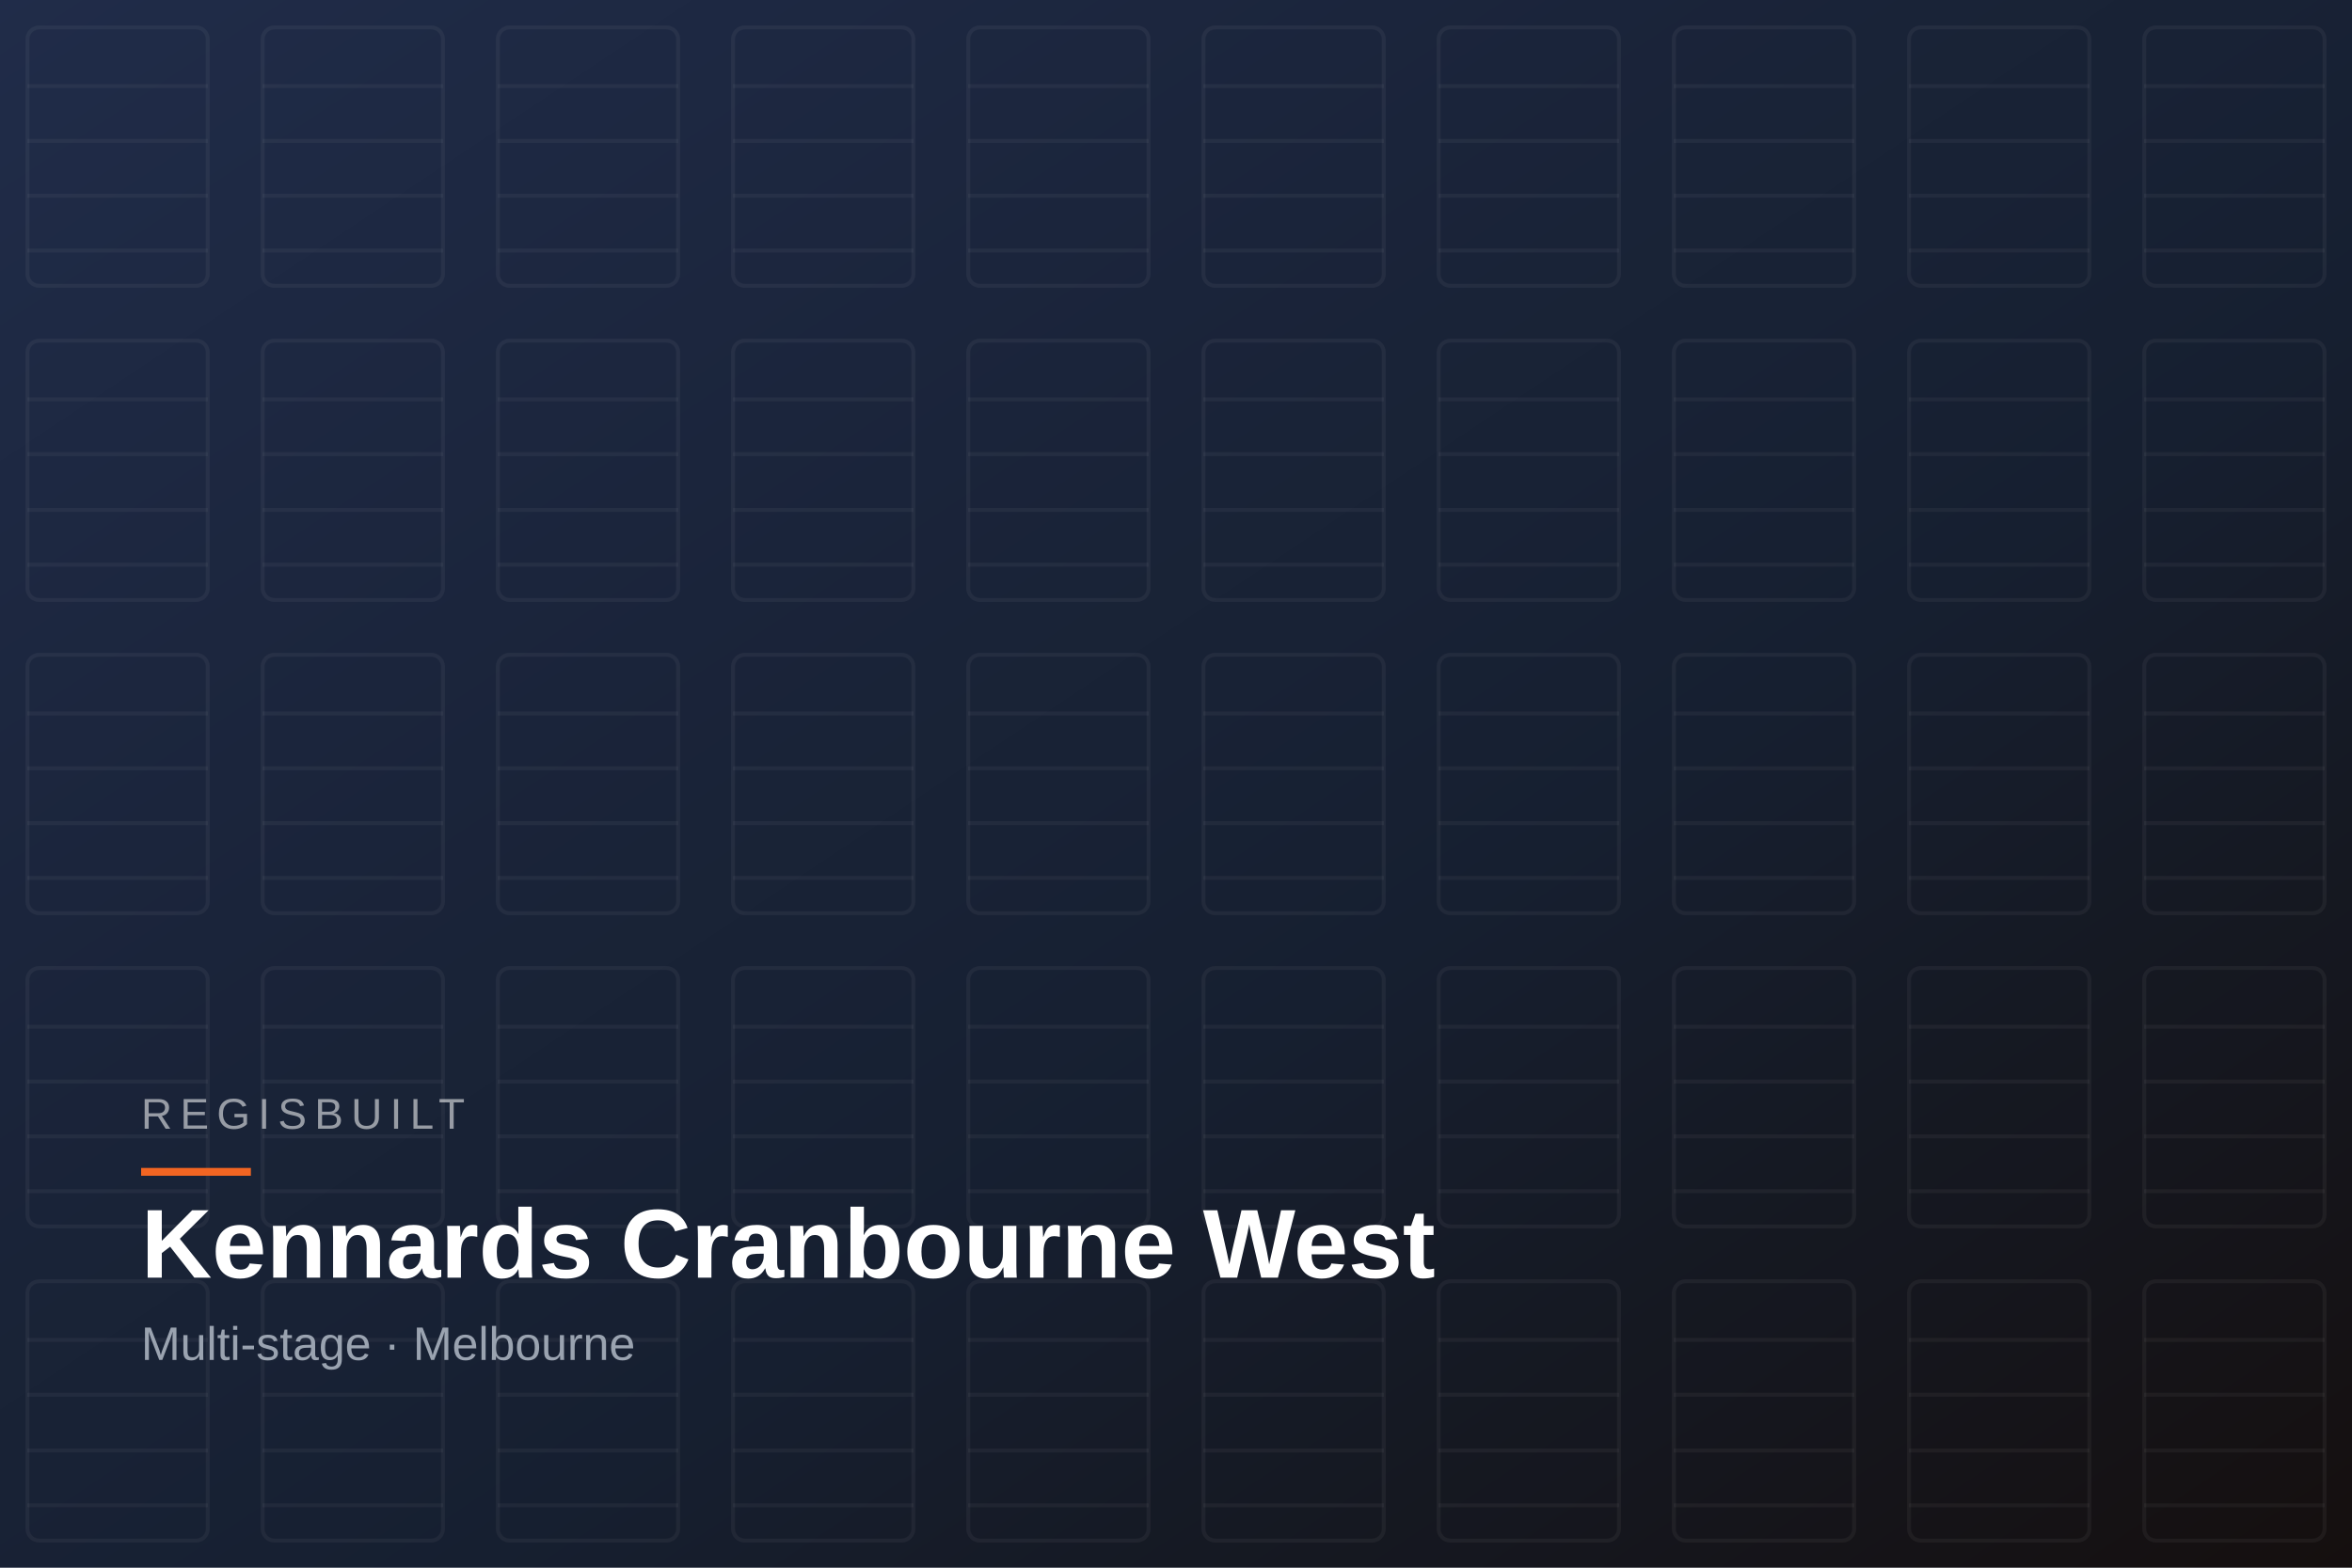
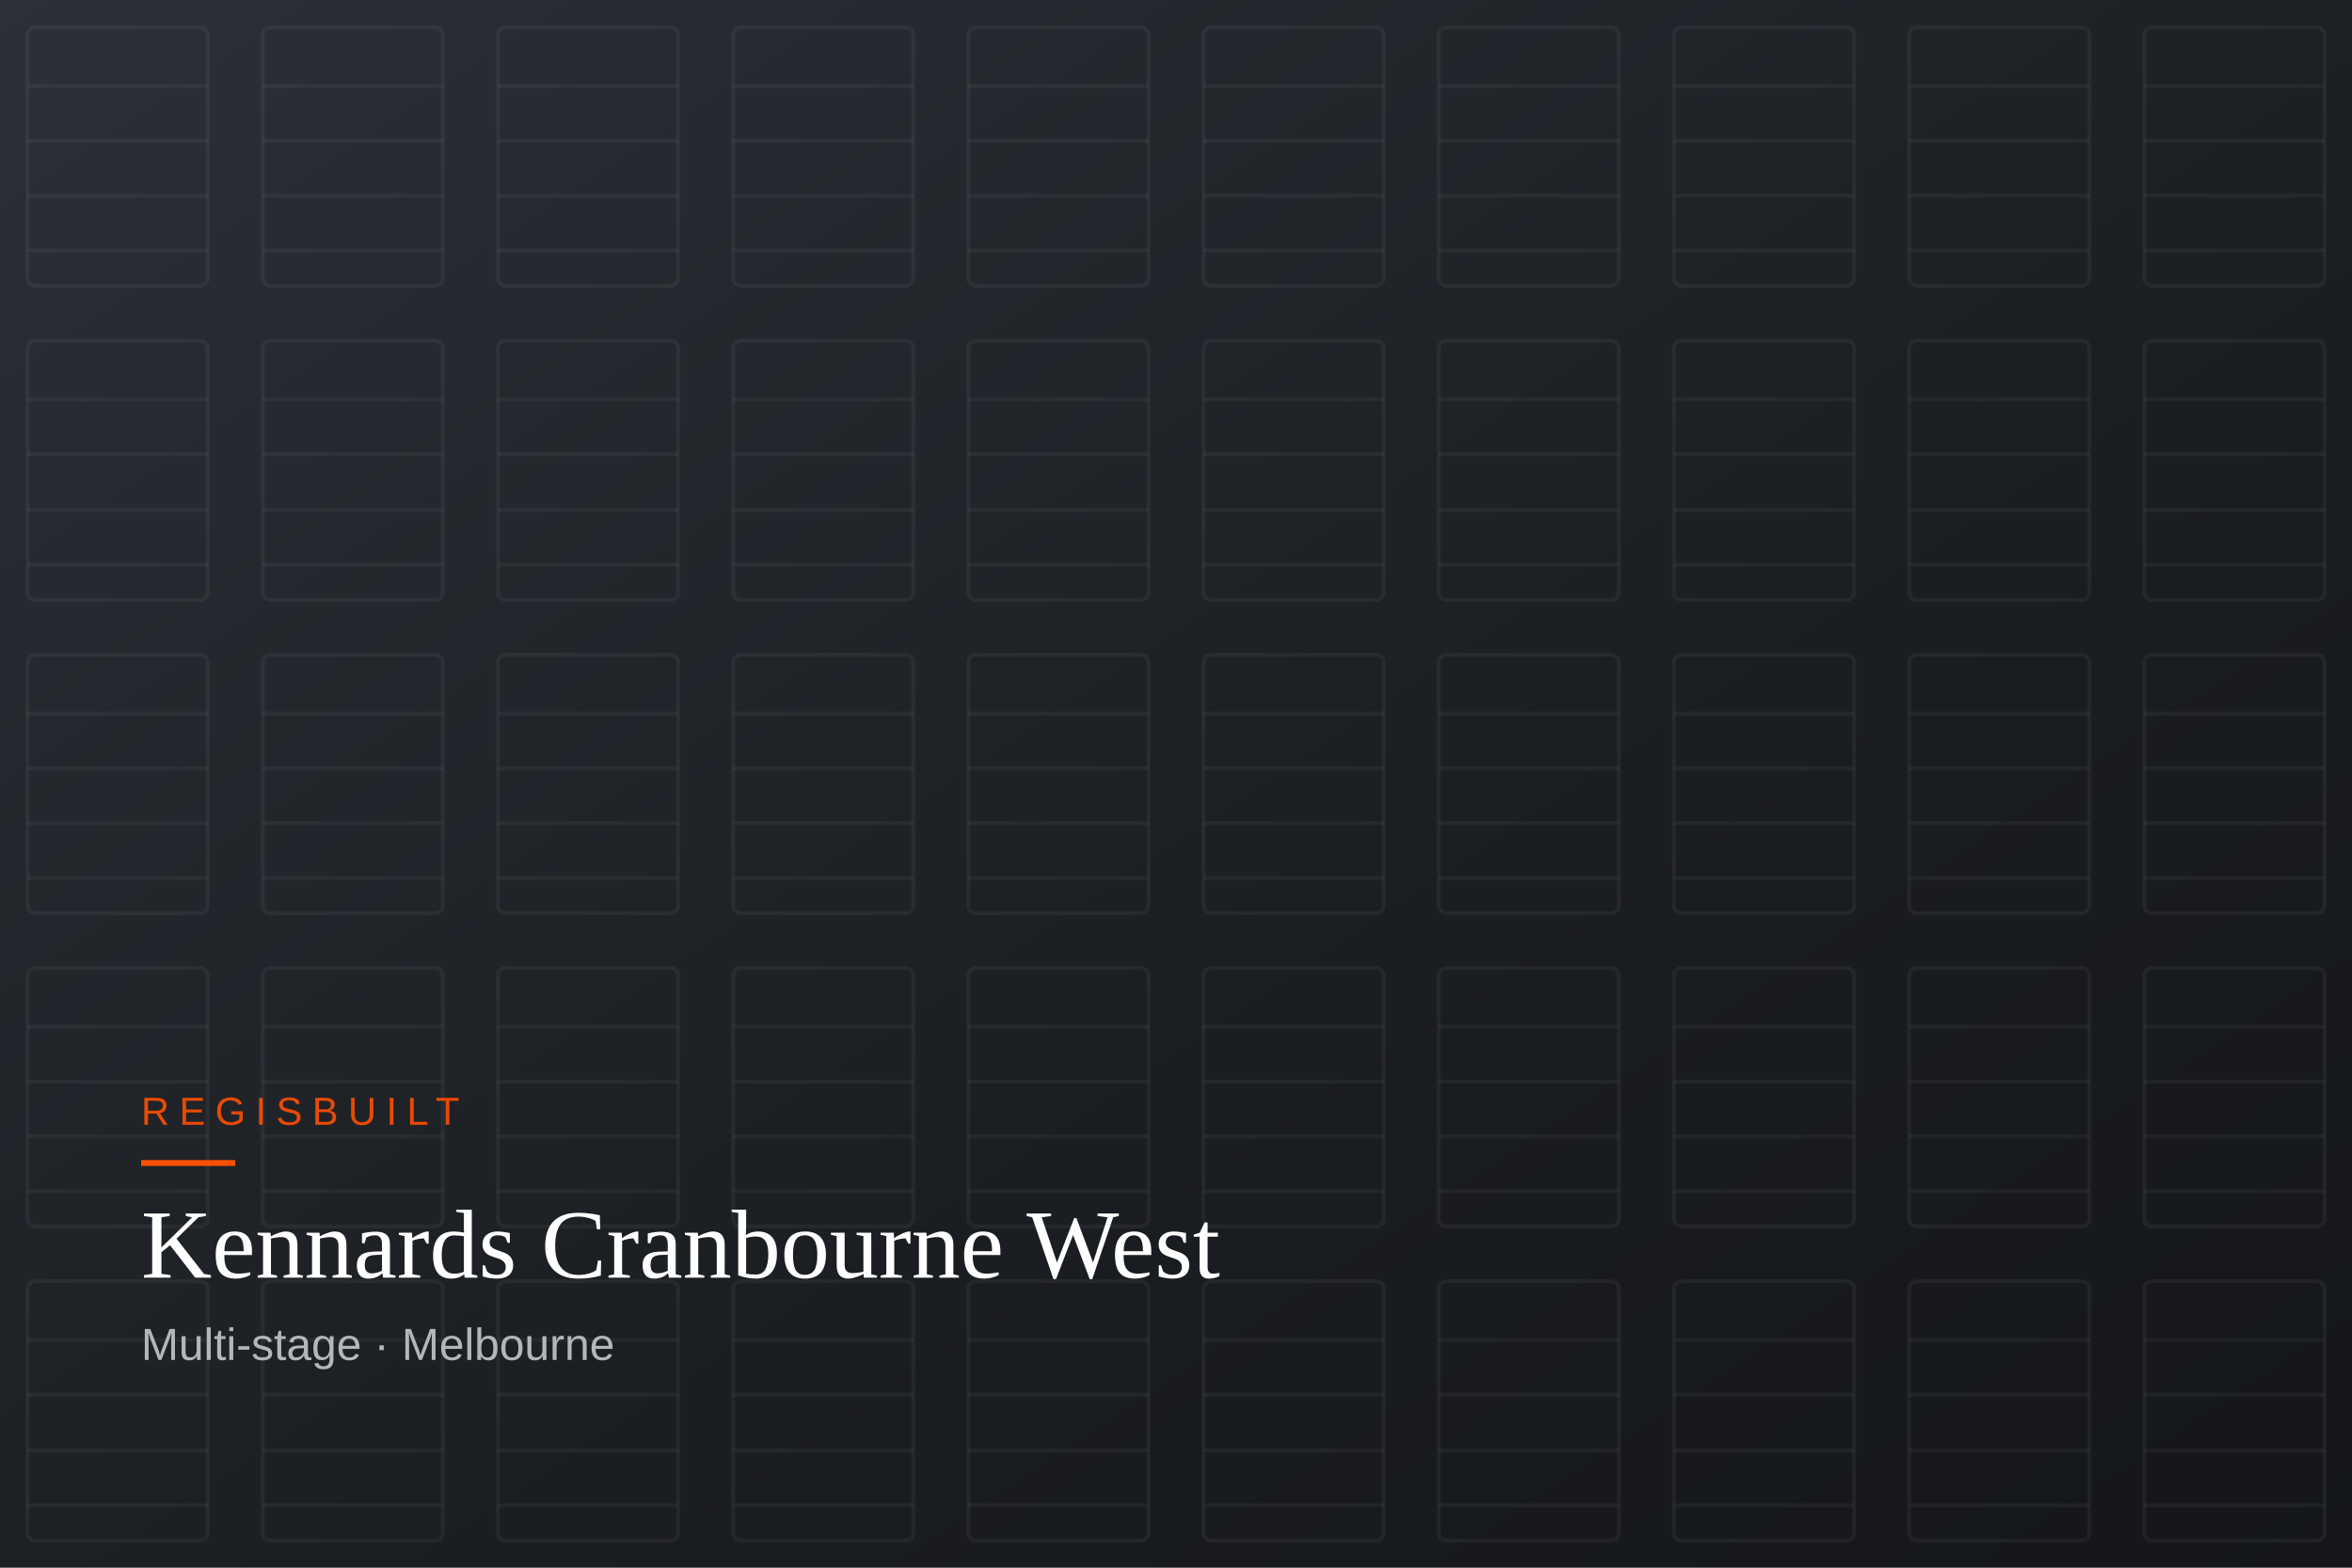
<svg xmlns="http://www.w3.org/2000/svg" viewBox="0 0 1200 800" preserveAspectRatio="xMidYMid slice">
  <defs>
    <linearGradient id="g" x1="0" y1="0" x2="1" y2="1">
-       <stop offset="0" stop-color="#16294a" />
-       <stop offset="0.6" stop-color="#0c1b30" />
-       <stop offset="1" stop-color="#0a0b0d" />
+       <stop offset="0" stop-color="#2C3037" />
+       <stop offset="0.6" stop-color="#1A1D21" />
+       <stop offset="1" stop-color="#14161A" />
    </linearGradient>
    <pattern id="doors" width="120" height="160" patternUnits="userSpaceOnUse">
-       <rect x="14" y="14" width="92" height="132" rx="6" fill="none" stroke="#ffffff" stroke-opacity="0.05" stroke-width="2" />
+       <rect x="14" y="14" width="92" height="132" rx="4" fill="none" stroke="#ffffff" stroke-opacity="0.05" stroke-width="2" />
      <g stroke="#ffffff" stroke-opacity="0.045" stroke-width="2">
        <line x1="14" y1="44" x2="106" y2="44" />
        <line x1="14" y1="72" x2="106" y2="72" />
        <line x1="14" y1="100" x2="106" y2="100" />
        <line x1="14" y1="128" x2="106" y2="128" />
      </g>
    </pattern>
  </defs>
  <rect width="1200" height="800" fill="url(#g)" />
  <rect width="1200" height="800" fill="url(#doors)" />
-   <rect width="1200" height="800" fill="#F26522" opacity="0.05" />
  <g transform="translate(72,556)">
-     <rect x="0" y="40" width="56" height="4" fill="#F26522" />
-     <text x="0" y="20" fill="#ffffff" font-family="'Space Grotesk',Arial,sans-serif" font-size="22" letter-spacing="4" opacity="0.55">REGISBUILT</text>
-     <text x="0" y="96" fill="#ffffff" font-family="'Space Grotesk',Arial,sans-serif" font-weight="700" font-size="50">Kennards Cranbourne West</text>
-     <text x="0" y="138" fill="#9AA3B0" font-family="Arial,sans-serif" font-size="24">Multi-stage · Melbourne</text>
+     <rect x="0" y="36" width="48" height="3" fill="#FF4F00" />
+     <text x="0" y="18" fill="#FF4F00" font-family="Arial,sans-serif" font-size="20" letter-spacing="5" opacity="0.9">REGISBUILT</text>
+     <text x="0" y="96" fill="#ffffff" font-family="Georgia,'Times New Roman',serif" font-size="50">Kennards Cranbourne West</text>
+     <text x="0" y="138" fill="#B4B6BA" font-family="Arial,sans-serif" font-size="23">Multi-stage · Melbourne</text>
  </g>
</svg>
